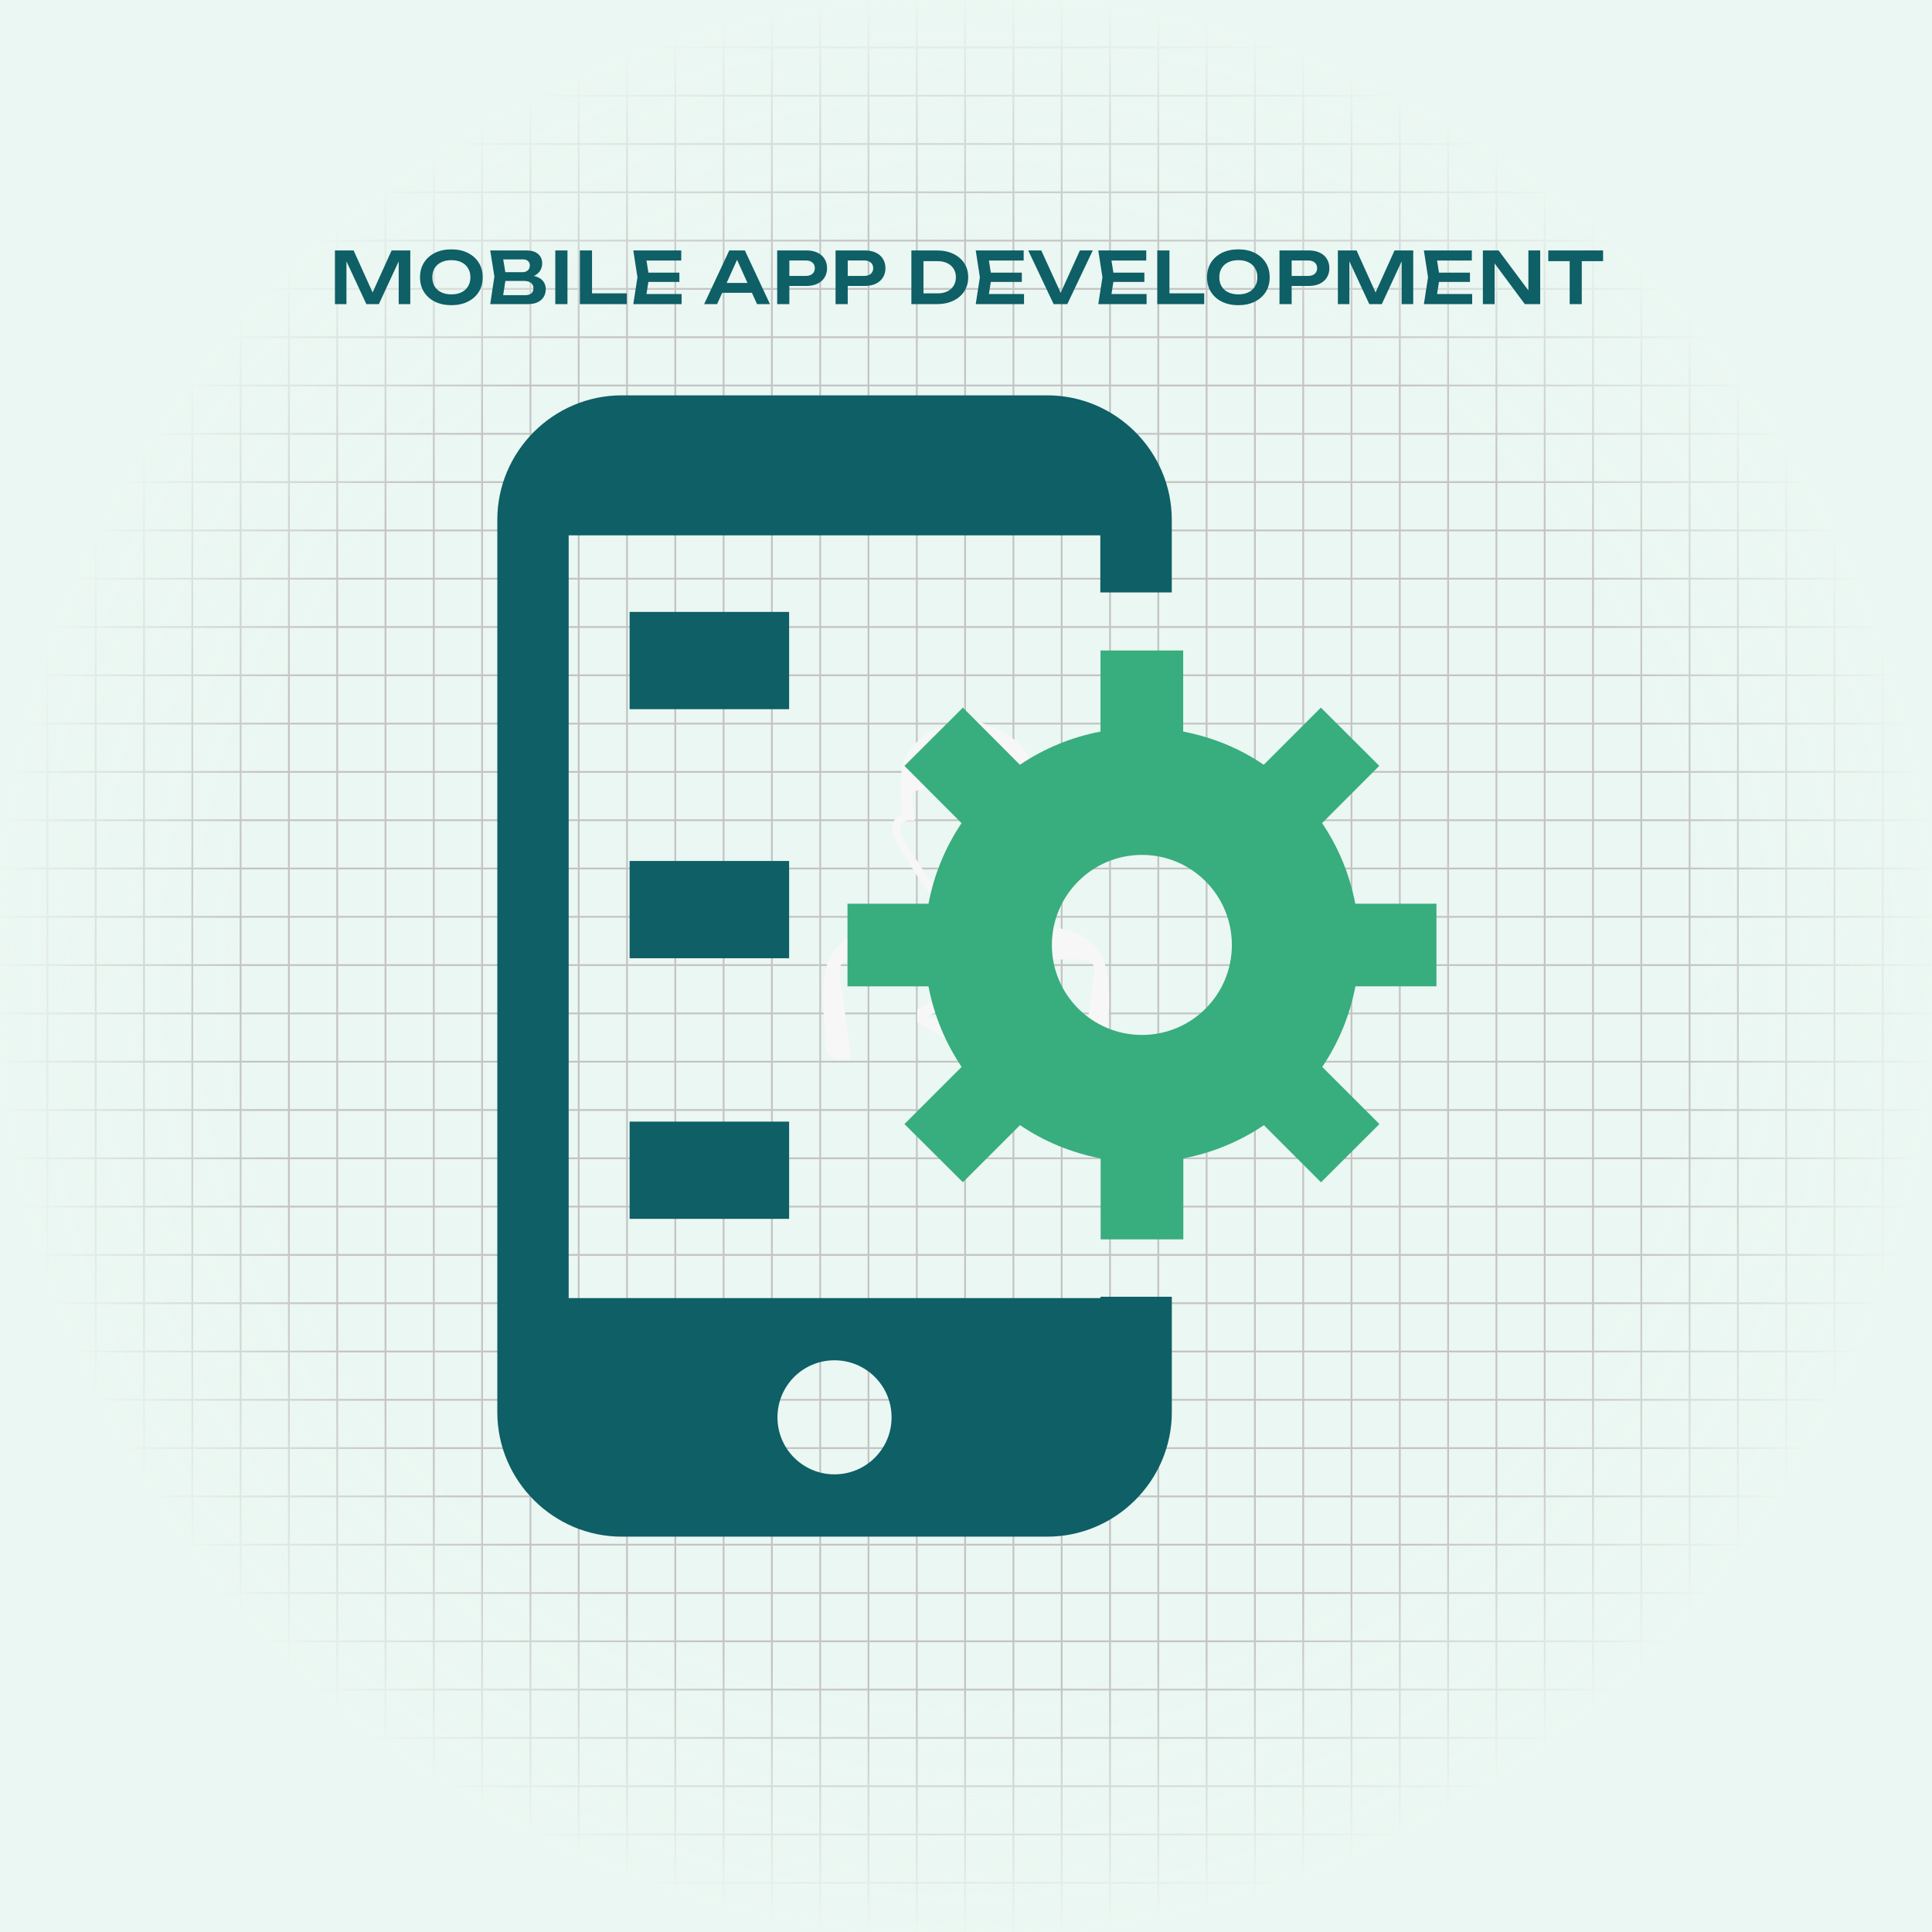
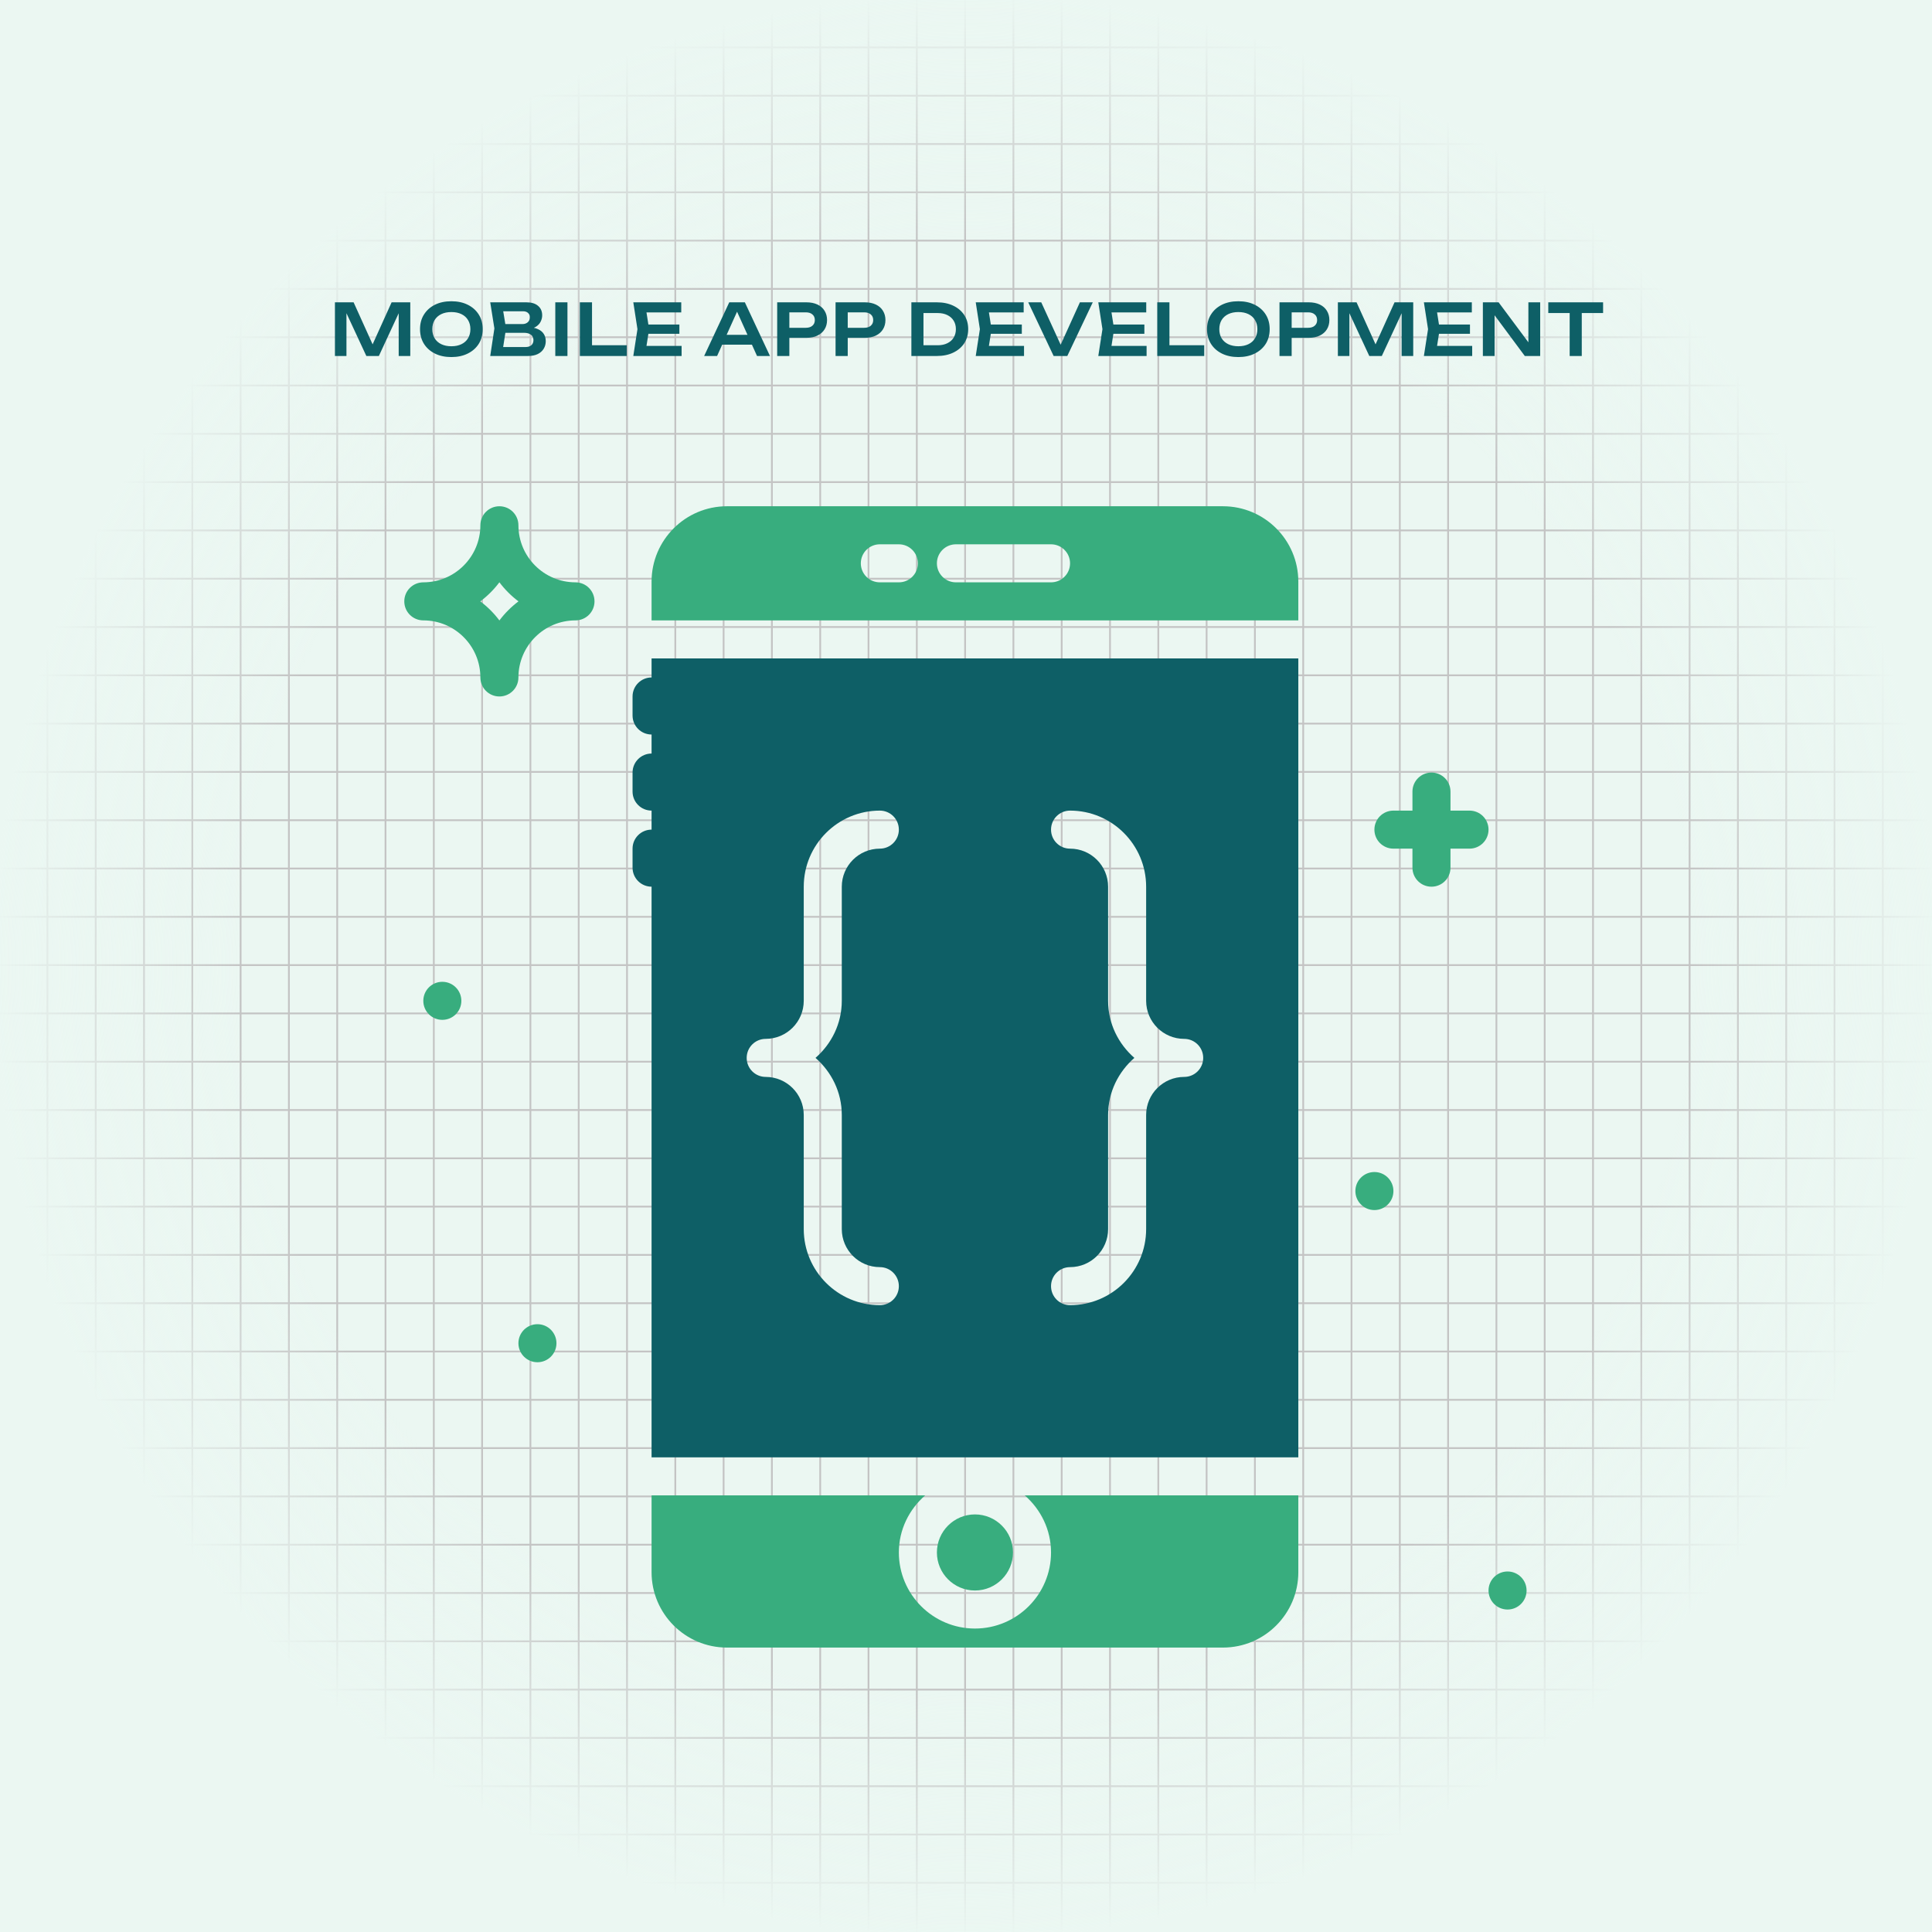
<svg xmlns="http://www.w3.org/2000/svg" width="1080" height="1080" viewBox="0 0 1080 1080" fill="none">
  <g clip-path="url(#clip0_235_302)">
    <rect width="1080" height="1080" fill="#EBF7F2" />
    <line y1="26.5" x2="1080" y2="26.5" stroke="#C4C4C4" />
    <line y1="53.5" x2="1080" y2="53.5" stroke="#C4C4C4" />
    <line y1="80.5" x2="1080" y2="80.5" stroke="#C4C4C4" />
    <line y1="107.5" x2="1080" y2="107.5" stroke="#C4C4C4" />
    <line y1="134.5" x2="1080" y2="134.5" stroke="#C4C4C4" />
    <line y1="161.5" x2="1080" y2="161.5" stroke="#C4C4C4" />
    <line y1="188.5" x2="1080" y2="188.5" stroke="#C4C4C4" />
    <line y1="215.5" x2="1080" y2="215.5" stroke="#C4C4C4" />
    <line y1="242.5" x2="1080" y2="242.5" stroke="#C4C4C4" />
    <line y1="269.5" x2="1080" y2="269.5" stroke="#C4C4C4" />
    <line y1="296.5" x2="1080" y2="296.5" stroke="#C4C4C4" />
    <line y1="323.5" x2="1080" y2="323.5" stroke="#C4C4C4" />
    <line y1="350.5" x2="1080" y2="350.5" stroke="#C4C4C4" />
    <line y1="377.5" x2="1080" y2="377.5" stroke="#C4C4C4" />
    <line y1="404.5" x2="1080" y2="404.5" stroke="#C4C4C4" />
    <line y1="431.5" x2="1080" y2="431.5" stroke="#C4C4C4" />
    <line y1="458.5" x2="1080" y2="458.5" stroke="#C4C4C4" />
    <line y1="485.5" x2="1080" y2="485.5" stroke="#C4C4C4" />
    <line y1="512.5" x2="1080" y2="512.5" stroke="#C4C4C4" />
    <line y1="539.5" x2="1080" y2="539.5" stroke="#C4C4C4" />
    <line y1="566.5" x2="1080" y2="566.5" stroke="#C4C4C4" />
    <line y1="593.5" x2="1080" y2="593.5" stroke="#C4C4C4" />
    <line y1="620.5" x2="1080" y2="620.5" stroke="#C4C4C4" />
    <line y1="647.5" x2="1080" y2="647.5" stroke="#C4C4C4" />
    <line y1="674.5" x2="1080" y2="674.5" stroke="#C4C4C4" />
    <line y1="701.5" x2="1080" y2="701.5" stroke="#C4C4C4" />
    <line y1="728.5" x2="1080" y2="728.5" stroke="#C4C4C4" />
    <line y1="755.5" x2="1080" y2="755.5" stroke="#C4C4C4" />
    <line y1="782.5" x2="1080" y2="782.5" stroke="#C4C4C4" />
    <line y1="809.5" x2="1080" y2="809.5" stroke="#C4C4C4" />
    <line y1="836.5" x2="1080" y2="836.5" stroke="#C4C4C4" />
    <line y1="863.5" x2="1080" y2="863.5" stroke="#C4C4C4" />
    <line y1="890.5" x2="1080" y2="890.5" stroke="#C4C4C4" />
    <line y1="917.5" x2="1080" y2="917.5" stroke="#C4C4C4" />
    <line y1="944.5" x2="1080" y2="944.5" stroke="#C4C4C4" />
    <line y1="971.5" x2="1080" y2="971.5" stroke="#C4C4C4" />
    <line y1="998.5" x2="1080" y2="998.5" stroke="#C4C4C4" />
    <line y1="1025.5" x2="1080" y2="1025.5" stroke="#C4C4C4" />
    <line y1="1052.5" x2="1080" y2="1052.5" stroke="#C4C4C4" />
    <line x1="26.5" y1="1080" x2="26.5" stroke="#C4C4C4" />
    <line x1="53.5" y1="1080" x2="53.5" stroke="#C4C4C4" />
    <line x1="80.5" y1="1080" x2="80.5" stroke="#C4C4C4" />
    <line x1="107.5" y1="1080" x2="107.5" stroke="#C4C4C4" />
    <line x1="134.5" y1="1080" x2="134.5" stroke="#C4C4C4" />
    <line x1="161.5" y1="1080" x2="161.5" stroke="#C4C4C4" />
    <line x1="188.5" y1="1080" x2="188.5" stroke="#C4C4C4" />
    <line x1="215.5" y1="1080" x2="215.5" stroke="#C4C4C4" />
    <line x1="242.5" y1="1080" x2="242.5" stroke="#C4C4C4" />
    <line x1="269.5" y1="1080" x2="269.5" stroke="#C4C4C4" />
    <line x1="296.5" y1="1080" x2="296.5" stroke="#C4C4C4" />
    <line x1="323.5" y1="1080" x2="323.5" stroke="#C4C4C4" />
    <line x1="350.5" y1="1080" x2="350.5" stroke="#C4C4C4" />
    <line x1="377.5" y1="1080" x2="377.5" stroke="#C4C4C4" />
    <line x1="404.5" y1="1080" x2="404.5" stroke="#C4C4C4" />
    <line x1="431.5" y1="1080" x2="431.5" stroke="#C4C4C4" />
    <line x1="458.5" y1="1080" x2="458.5" stroke="#C4C4C4" />
    <line x1="485.5" y1="1080" x2="485.5" stroke="#C4C4C4" />
    <line x1="512.5" y1="1080" x2="512.5" stroke="#C4C4C4" />
    <line x1="539.5" y1="1080" x2="539.5" stroke="#C4C4C4" />
    <line x1="566.5" y1="1080" x2="566.5" stroke="#C4C4C4" />
    <line x1="593.5" y1="1080" x2="593.5" stroke="#C4C4C4" />
    <line x1="620.5" y1="1080" x2="620.5" stroke="#C4C4C4" />
    <line x1="647.5" y1="1080" x2="647.5" stroke="#C4C4C4" />
    <line x1="674.5" y1="1080" x2="674.5" stroke="#C4C4C4" />
    <line x1="701.5" y1="1080" x2="701.5" stroke="#C4C4C4" />
    <line x1="728.5" y1="1080" x2="728.5" stroke="#C4C4C4" />
    <line x1="755.5" y1="1080" x2="755.5" stroke="#C4C4C4" />
    <line x1="782.5" y1="1080" x2="782.5" stroke="#C4C4C4" />
    <line x1="809.5" y1="1080" x2="809.5" stroke="#C4C4C4" />
    <line x1="836.5" y1="1080" x2="836.5" stroke="#C4C4C4" />
    <line x1="863.5" y1="1080" x2="863.5" stroke="#C4C4C4" />
    <line x1="890.5" y1="1080" x2="890.5" stroke="#C4C4C4" />
    <line x1="917.5" y1="1080" x2="917.5" stroke="#C4C4C4" />
    <line x1="944.5" y1="1080" x2="944.5" stroke="#C4C4C4" />
    <line x1="971.5" y1="1080" x2="971.5" stroke="#C4C4C4" />
    <line x1="998.5" y1="1080" x2="998.5" stroke="#C4C4C4" />
    <line x1="1025.5" y1="1080" x2="1025.5" stroke="#C4C4C4" />
    <line x1="1052.5" y1="1080" x2="1052.5" stroke="#C4C4C4" />
    <rect width="1080" height="1080" fill="url(#paint0_radial_235_302)" />
-     <path d="M229.351 140V170H222.871V142.28L224.591 142.4L211.791 170H204.791L191.991 142.48L193.671 142.32V170H187.231V140H197.671L209.751 166.72H206.831L218.911 140H229.351ZM252.313 170.6C248.82 170.6 245.753 169.947 243.113 168.64C240.5 167.333 238.46 165.52 236.993 163.2C235.526 160.853 234.793 158.12 234.793 155C234.793 151.88 235.526 149.16 236.993 146.84C238.46 144.493 240.5 142.667 243.113 141.36C245.753 140.053 248.82 139.4 252.313 139.4C255.806 139.4 258.86 140.053 261.473 141.36C264.113 142.667 266.166 144.493 267.633 146.84C269.1 149.16 269.833 151.88 269.833 155C269.833 158.12 269.1 160.853 267.633 163.2C266.166 165.52 264.113 167.333 261.473 168.64C258.86 169.947 255.806 170.6 252.313 170.6ZM252.313 164.56C254.5 164.56 256.38 164.173 257.953 163.4C259.553 162.627 260.78 161.52 261.633 160.08C262.513 158.64 262.953 156.947 262.953 155C262.953 153.053 262.513 151.36 261.633 149.92C260.78 148.48 259.553 147.373 257.953 146.6C256.38 145.827 254.5 145.44 252.313 145.44C250.153 145.44 248.273 145.827 246.673 146.6C245.073 147.373 243.833 148.48 242.953 149.92C242.1 151.36 241.673 153.053 241.673 155C241.673 156.947 242.1 158.64 242.953 160.08C243.833 161.52 245.073 162.627 246.673 163.4C248.273 164.173 250.153 164.56 252.313 164.56ZM294.243 155.2L294.883 153.84C297.203 153.893 299.123 154.267 300.643 154.96C302.163 155.627 303.283 156.547 304.003 157.72C304.723 158.867 305.083 160.187 305.083 161.68C305.083 163.28 304.696 164.707 303.923 165.96C303.176 167.213 302.069 168.2 300.603 168.92C299.136 169.64 297.296 170 295.083 170H274.043L276.363 154.6L274.043 140H294.323C297.096 140 299.243 140.653 300.763 141.96C302.309 143.24 303.083 145.013 303.083 147.28C303.083 148.507 302.789 149.693 302.203 150.84C301.643 151.987 300.709 152.96 299.403 153.76C298.123 154.533 296.403 155.013 294.243 155.2ZM280.763 168.28L278.163 165H293.683C295.123 165 296.229 164.667 297.003 164C297.803 163.307 298.203 162.347 298.203 161.12C298.203 159.867 297.749 158.88 296.843 158.16C295.936 157.413 294.603 157.04 292.843 157.04H280.203V152.16H292.043C293.243 152.16 294.229 151.827 295.003 151.16C295.803 150.467 296.203 149.507 296.203 148.28C296.203 147.347 295.869 146.573 295.203 145.96C294.536 145.32 293.576 145 292.323 145H278.163L280.763 141.72L282.883 154.6L280.763 168.28ZM310.412 140H317.212V170H310.412V140ZM330.942 140V167L327.862 164H350.382V170H324.142V140H330.942ZM379.781 152.4V157.6H358.301V152.4H379.781ZM362.861 155L360.861 167.72L357.901 164.36H381.021V170H354.021L356.341 155L354.021 140H380.821V145.64H357.901L360.861 142.28L362.861 155ZM401.462 163.68V158.16H422.262V163.68H401.462ZM416.382 140L430.422 170H423.182L410.902 142.76H413.142L400.862 170H393.622L407.662 140H416.382ZM450.811 140C453.184 140 455.238 140.413 456.971 141.24C458.704 142.067 460.024 143.227 460.931 144.72C461.864 146.213 462.331 147.947 462.331 149.92C462.331 151.893 461.864 153.627 460.931 155.12C460.024 156.587 458.704 157.747 456.971 158.6C455.238 159.427 453.184 159.84 450.811 159.84H437.571V154.24H450.451C452.024 154.24 453.251 153.853 454.131 153.08C455.038 152.307 455.491 151.253 455.491 149.92C455.491 148.56 455.038 147.507 454.131 146.76C453.251 145.987 452.024 145.6 450.451 145.6H438.171L441.251 142.36V170H434.451V140H450.811ZM483.447 140C485.82 140 487.874 140.413 489.607 141.24C491.34 142.067 492.66 143.227 493.567 144.72C494.5 146.213 494.967 147.947 494.967 149.92C494.967 151.893 494.5 153.627 493.567 155.12C492.66 156.587 491.34 157.747 489.607 158.6C487.874 159.427 485.82 159.84 483.447 159.84H470.207V154.24H483.087C484.66 154.24 485.887 153.853 486.767 153.08C487.674 152.307 488.127 151.253 488.127 149.92C488.127 148.56 487.674 147.507 486.767 146.76C485.887 145.987 484.66 145.6 483.087 145.6H470.807L473.887 142.36V170H467.087V140H483.447ZM523.708 140C527.202 140 530.255 140.627 532.868 141.88C535.508 143.133 537.562 144.88 539.028 147.12C540.495 149.36 541.228 151.987 541.228 155C541.228 157.987 540.495 160.613 539.028 162.88C537.562 165.12 535.508 166.867 532.868 168.12C530.255 169.373 527.202 170 523.708 170H509.468V140H523.708ZM516.228 167.32L512.788 164H524.228C526.255 164 528.028 163.627 529.548 162.88C531.095 162.133 532.282 161.08 533.108 159.72C533.935 158.36 534.348 156.787 534.348 155C534.348 153.187 533.935 151.613 533.108 150.28C532.282 148.92 531.095 147.867 529.548 147.12C528.028 146.373 526.255 146 524.228 146H512.788L516.228 142.68V167.32ZM571.201 152.4V157.6H549.721V152.4H571.201ZM554.281 155L552.281 167.72L549.321 164.36H572.441V170H545.441L547.761 155L545.441 140H572.241V145.64H549.321L552.281 142.28L554.281 155ZM594.429 167H591.429L603.669 140H610.869L596.629 170H588.989L574.789 140H582.069L594.429 167ZM639.715 152.4V157.6H618.235V152.4H639.715ZM622.795 155L620.795 167.72L617.835 164.36H640.955V170H613.955L616.275 155L613.955 140H640.755V145.64H617.835L620.795 142.28L622.795 155ZM653.726 140V167L650.646 164H673.166V170H646.926V140H653.726ZM692.243 170.6C688.749 170.6 685.683 169.947 683.043 168.64C680.429 167.333 678.389 165.52 676.923 163.2C675.456 160.853 674.723 158.12 674.723 155C674.723 151.88 675.456 149.16 676.923 146.84C678.389 144.493 680.429 142.667 683.043 141.36C685.683 140.053 688.749 139.4 692.243 139.4C695.736 139.4 698.789 140.053 701.403 141.36C704.043 142.667 706.096 144.493 707.563 146.84C709.029 149.16 709.763 151.88 709.763 155C709.763 158.12 709.029 160.853 707.563 163.2C706.096 165.52 704.043 167.333 701.403 168.64C698.789 169.947 695.736 170.6 692.243 170.6ZM692.243 164.56C694.429 164.56 696.309 164.173 697.883 163.4C699.483 162.627 700.709 161.52 701.563 160.08C702.443 158.64 702.883 156.947 702.883 155C702.883 153.053 702.443 151.36 701.563 149.92C700.709 148.48 699.483 147.373 697.883 146.6C696.309 145.827 694.429 145.44 692.243 145.44C690.083 145.44 688.203 145.827 686.603 146.6C685.003 147.373 683.763 148.48 682.883 149.92C682.029 151.36 681.603 153.053 681.603 155C681.603 156.947 682.029 158.64 682.883 160.08C683.763 161.52 685.003 162.627 686.603 163.4C688.203 164.173 690.083 164.56 692.243 164.56ZM731.605 140C733.978 140 736.031 140.413 737.765 141.24C739.498 142.067 740.818 143.227 741.725 144.72C742.658 146.213 743.125 147.947 743.125 149.92C743.125 151.893 742.658 153.627 741.725 155.12C740.818 156.587 739.498 157.747 737.765 158.6C736.031 159.427 733.978 159.84 731.605 159.84H718.365V154.24H731.245C732.818 154.24 734.045 153.853 734.925 153.08C735.831 152.307 736.285 151.253 736.285 149.92C736.285 148.56 735.831 147.507 734.925 146.76C734.045 145.987 732.818 145.6 731.245 145.6H718.965L722.045 142.36V170H715.245V140H731.605ZM790.001 140V170H783.521V142.28L785.241 142.4L772.441 170H765.441L752.641 142.48L754.321 142.32V170H747.881V140H758.321L770.401 166.72H767.481L779.561 140H790.001ZM821.723 152.4V157.6H800.243V152.4H821.723ZM804.803 155L802.803 167.72L799.843 164.36H822.963V170H795.963L798.283 155L795.963 140H822.763V145.64H799.843L802.803 142.28L804.803 155ZM856.734 165.52L854.374 165.88V140H860.974V170H852.374L833.174 144.12L835.494 143.76V170H828.934V140H837.734L856.734 165.52ZM877.458 143.04H884.218V170H877.458V143.04ZM865.498 140H896.138V146H865.498V140Z" fill="#0E5F66" />
-     <path fill-rule="evenodd" clip-rule="evenodd" d="M508.674 458.631C506.93 458.693 505.622 459.052 504.719 459.659C504.205 460.001 503.831 460.438 503.582 460.967C503.317 461.543 503.193 462.26 503.208 463.069C503.27 465.452 504.532 468.566 506.946 472.148L506.977 472.195L514.81 484.653C517.955 489.652 521.241 494.744 525.337 498.481C529.277 502.079 534.042 504.508 540.364 504.524C547.201 504.539 552.2 502.016 556.264 498.217C560.484 494.261 563.817 488.842 567.103 483.438L575.932 468.909C577.583 465.156 578.175 462.649 577.801 461.169C577.583 460.297 576.617 459.861 574.967 459.783C574.624 459.768 574.25 459.768 573.892 459.768C573.503 459.783 573.082 459.799 572.662 459.846C572.428 459.861 572.195 459.846 571.977 459.799C571.198 459.846 570.388 459.783 569.563 459.674L572.584 446.298C550.16 449.833 533.388 433.185 509.686 442.965L511.399 458.725C510.403 458.787 509.499 458.756 508.674 458.631ZM566.012 564.167V571.688L550.549 580.456V571.688L560.5 567.904L550.549 564.167V555.399L566.012 564.167ZM539.228 582.932H532.64L540.769 551.257H547.356L539.228 582.932ZM528.233 564.167L518.282 567.904L528.233 571.688V580.456L512.77 571.688V564.167L528.233 555.399V564.167ZM577.941 455.812C578.268 442.155 580.775 428.358 571.058 417.161C564.128 409.173 546.095 401.651 534.4 401.012C529.464 400.748 531.348 404.765 526.474 406.447C516.414 409.92 507.615 417.301 504.734 427.548C504.267 429.23 503.94 430.927 503.769 432.625C503.442 439.757 503.629 448.26 504.143 455.018C503.442 455.283 502.803 455.61 502.243 455.984C501.028 456.794 500.14 457.852 499.549 459.114C498.988 460.313 498.739 461.683 498.786 463.194C498.879 466.402 500.358 470.295 503.224 474.577L511.057 487.036C513.798 491.396 516.663 495.834 520.151 499.587C519.98 500.085 520.167 499.54 520.058 499.867C519.092 502.795 517.473 507.685 516.024 510.426C506.51 516.655 484.723 518.259 476.268 522.977C453.189 535.84 461.52 562.36 461.24 584.271C461.692 589.161 464.464 591.964 469.914 592.384H475.816L469.353 543.33C468.855 539.515 471.565 536.385 474.897 536.385H505.217H541.003C539.773 528.443 519.232 520.781 518.5 514.801C518.703 514.661 518.89 514.474 519.045 514.256C520.79 511.827 522.596 506.766 523.842 503.075C528.249 506.641 533.544 508.977 540.349 508.993C546.453 509.008 551.327 507.311 555.423 504.555C555.828 505.131 556.233 505.738 556.669 506.377C558.615 509.242 560.889 512.559 563.007 514.926C562.555 521.731 544.74 521.809 542.716 536.385H606.159C609.491 536.385 612.216 539.515 611.702 543.33L605.24 592.384H611.142C616.592 591.964 619.364 589.161 619.831 584.271C618.29 563.575 626.045 534.812 604.804 522.977C596.457 518.321 575.122 516.701 565.421 510.675C563.786 508.65 562.026 506.065 560.469 503.792C559.97 503.044 559.488 502.343 559.036 501.705L559.27 501.502C563.926 497.142 567.43 491.458 570.871 485.79L579.794 471.089C579.841 471.011 579.888 470.918 579.934 470.84C582.021 466.09 582.706 462.602 582.083 460.142C581.507 457.852 580.121 456.482 577.941 455.812Z" fill="#F7F7F7" />
-     <path d="M615.165 725.64H317.891V299.275H615.084V331.171H655.03V290.568C655.056 252.321 623.653 221 585.432 221H347.596C309.321 221 278 252.321 278 290.568V789.404C278 827.707 309.321 859 347.596 859H585.432C623.653 859 655.056 827.707 655.056 789.404V724.9H615.165V725.64ZM466.473 824.175C448.841 824.175 434.605 809.911 434.605 792.307C434.605 774.648 448.842 760.411 466.473 760.411C484.132 760.411 498.397 774.674 498.397 792.307C498.397 809.911 484.133 824.175 466.473 824.175Z" fill="#0E5F66" />
-     <path d="M441.121 342.067H351.95V396.442H441.121V342.067Z" fill="#0E5F66" />
-     <path d="M441.121 481.286H351.95V535.66H441.121V481.286Z" fill="#0E5F66" />
-     <path d="M441.121 626.995H351.95V681.341H441.121V626.995Z" fill="#0E5F66" />
-     <path d="M757.615 505.189C754.466 488.706 748.087 473.456 739.053 460.123L771.031 428.118L738.369 395.564L706.445 427.515C693.166 418.426 677.835 412.128 661.407 408.952V363.641H615.193V408.952C598.739 412.128 583.543 418.453 570.129 427.515L538.261 395.564L505.598 428.145L537.522 460.15C528.514 473.483 522.163 488.733 519.014 505.187H473.757V551.375H519.013C522.162 567.775 528.541 583.025 537.547 596.412L505.597 628.363L538.259 660.888L570.21 628.965C583.571 638.054 598.82 644.378 615.274 647.582V692.811H661.488V647.555C677.915 644.406 693.138 638.027 706.526 628.992L738.45 660.916L771.113 628.363L739.134 596.412C748.169 583.079 754.521 567.803 757.697 551.348H802.981V505.189H757.615ZM638.355 578.535C610.567 578.535 588.006 556.085 588.006 528.268C588.006 500.48 610.565 477.892 638.355 477.892C666.172 477.892 688.622 500.452 688.622 528.268C688.622 556.112 666.116 578.535 638.355 578.535Z" fill="#38AD7E" />
+     <path d="M229.351 169V199H222.871V171.28L224.591 171.4L211.791 199H204.791L191.991 171.48L193.671 171.32V199H187.231V169H197.671L209.751 195.72H206.831L218.911 169H229.351ZM252.313 199.6C248.82 199.6 245.753 198.947 243.113 197.64C240.5 196.333 238.46 194.52 236.993 192.2C235.526 189.853 234.793 187.12 234.793 184C234.793 180.88 235.526 178.16 236.993 175.84C238.46 173.493 240.5 171.667 243.113 170.36C245.753 169.053 248.82 168.4 252.313 168.4C255.806 168.4 258.86 169.053 261.473 170.36C264.113 171.667 266.166 173.493 267.633 175.84C269.1 178.16 269.833 180.88 269.833 184C269.833 187.12 269.1 189.853 267.633 192.2C266.166 194.52 264.113 196.333 261.473 197.64C258.86 198.947 255.806 199.6 252.313 199.6ZM252.313 193.56C254.5 193.56 256.38 193.173 257.953 192.4C259.553 191.627 260.78 190.52 261.633 189.08C262.513 187.64 262.953 185.947 262.953 184C262.953 182.053 262.513 180.36 261.633 178.92C260.78 177.48 259.553 176.373 257.953 175.6C256.38 174.827 254.5 174.44 252.313 174.44C250.153 174.44 248.273 174.827 246.673 175.6C245.073 176.373 243.833 177.48 242.953 178.92C242.1 180.36 241.673 182.053 241.673 184C241.673 185.947 242.1 187.64 242.953 189.08C243.833 190.52 245.073 191.627 246.673 192.4C248.273 193.173 250.153 193.56 252.313 193.56ZM294.243 184.2L294.883 182.84C297.203 182.893 299.123 183.267 300.643 183.96C302.163 184.627 303.283 185.547 304.003 186.72C304.723 187.867 305.083 189.187 305.083 190.68C305.083 192.28 304.696 193.707 303.923 194.96C303.176 196.213 302.069 197.2 300.603 197.92C299.136 198.64 297.296 199 295.083 199H274.043L276.363 183.6L274.043 169H294.323C297.096 169 299.243 169.653 300.763 170.96C302.309 172.24 303.083 174.013 303.083 176.28C303.083 177.507 302.789 178.693 302.203 179.84C301.643 180.987 300.709 181.96 299.403 182.76C298.123 183.533 296.403 184.013 294.243 184.2ZM280.763 197.28L278.163 194H293.683C295.123 194 296.229 193.667 297.003 193C297.803 192.307 298.203 191.347 298.203 190.12C298.203 188.867 297.749 187.88 296.843 187.16C295.936 186.413 294.603 186.04 292.843 186.04H280.203V181.16H292.043C293.243 181.16 294.229 180.827 295.003 180.16C295.803 179.467 296.203 178.507 296.203 177.28C296.203 176.347 295.869 175.573 295.203 174.96C294.536 174.32 293.576 174 292.323 174H278.163L280.763 170.72L282.883 183.6L280.763 197.28ZM310.412 169H317.212V199H310.412V169ZM330.942 169V196L327.862 193H350.382V199H324.142V169H330.942ZM379.781 181.4V186.6H358.301V181.4H379.781ZM362.861 184L360.861 196.72L357.901 193.36H381.021V199H354.021L356.341 184L354.021 169H380.821V174.64H357.901L360.861 171.28L362.861 184ZM401.462 192.68V187.16H422.262V192.68H401.462ZM416.382 169L430.422 199H423.182L410.902 171.76H413.142L400.862 199H393.622L407.662 169H416.382ZM450.811 169C453.184 169 455.238 169.413 456.971 170.24C458.704 171.067 460.024 172.227 460.931 173.72C461.864 175.213 462.331 176.947 462.331 178.92C462.331 180.893 461.864 182.627 460.931 184.12C460.024 185.587 458.704 186.747 456.971 187.6C455.238 188.427 453.184 188.84 450.811 188.84H437.571V183.24H450.451C452.024 183.24 453.251 182.853 454.131 182.08C455.038 181.307 455.491 180.253 455.491 178.92C455.491 177.56 455.038 176.507 454.131 175.76C453.251 174.987 452.024 174.6 450.451 174.6H438.171L441.251 171.36V199H434.451V169H450.811ZM483.447 169C485.82 169 487.874 169.413 489.607 170.24C491.34 171.067 492.66 172.227 493.567 173.72C494.5 175.213 494.967 176.947 494.967 178.92C494.967 180.893 494.5 182.627 493.567 184.12C492.66 185.587 491.34 186.747 489.607 187.6C487.874 188.427 485.82 188.84 483.447 188.84H470.207V183.24H483.087C484.66 183.24 485.887 182.853 486.767 182.08C487.674 181.307 488.127 180.253 488.127 178.92C488.127 177.56 487.674 176.507 486.767 175.76C485.887 174.987 484.66 174.6 483.087 174.6H470.807L473.887 171.36V199H467.087V169H483.447ZM523.708 169C527.202 169 530.255 169.627 532.868 170.88C535.508 172.133 537.562 173.88 539.028 176.12C540.495 178.36 541.228 180.987 541.228 184C541.228 186.987 540.495 189.613 539.028 191.88C537.562 194.12 535.508 195.867 532.868 197.12C530.255 198.373 527.202 199 523.708 199H509.468V169H523.708ZM516.228 196.32L512.788 193H524.228C526.255 193 528.028 192.627 529.548 191.88C531.095 191.133 532.282 190.08 533.108 188.72C533.935 187.36 534.348 185.787 534.348 184C534.348 182.187 533.935 180.613 533.108 179.28C532.282 177.92 531.095 176.867 529.548 176.12C528.028 175.373 526.255 175 524.228 175H512.788L516.228 171.68V196.32ZM571.201 181.4V186.6H549.721V181.4H571.201ZM554.281 184L552.281 196.72L549.321 193.36H572.441V199H545.441L547.761 184L545.441 169H572.241V174.64H549.321L552.281 171.28L554.281 184ZM594.429 196H591.429L603.669 169H610.869L596.629 199H588.989L574.789 169H582.069L594.429 196ZM639.715 181.4V186.6H618.235V181.4H639.715ZM622.795 184L620.795 196.72L617.835 193.36H640.955V199H613.955L616.275 184L613.955 169H640.755V174.64H617.835L620.795 171.28L622.795 184ZM653.726 169V196L650.646 193H673.166V199H646.926V169H653.726ZM692.243 199.6C688.749 199.6 685.683 198.947 683.043 197.64C680.429 196.333 678.389 194.52 676.923 192.2C675.456 189.853 674.723 187.12 674.723 184C674.723 180.88 675.456 178.16 676.923 175.84C678.389 173.493 680.429 171.667 683.043 170.36C685.683 169.053 688.749 168.4 692.243 168.4C695.736 168.4 698.789 169.053 701.403 170.36C704.043 171.667 706.096 173.493 707.563 175.84C709.029 178.16 709.763 180.88 709.763 184C709.763 187.12 709.029 189.853 707.563 192.2C706.096 194.52 704.043 196.333 701.403 197.64C698.789 198.947 695.736 199.6 692.243 199.6ZM692.243 193.56C694.429 193.56 696.309 193.173 697.883 192.4C699.483 191.627 700.709 190.52 701.563 189.08C702.443 187.64 702.883 185.947 702.883 184C702.883 182.053 702.443 180.36 701.563 178.92C700.709 177.48 699.483 176.373 697.883 175.6C696.309 174.827 694.429 174.44 692.243 174.44C690.083 174.44 688.203 174.827 686.603 175.6C685.003 176.373 683.763 177.48 682.883 178.92C682.029 180.36 681.603 182.053 681.603 184C681.603 185.947 682.029 187.64 682.883 189.08C683.763 190.52 685.003 191.627 686.603 192.4C688.203 193.173 690.083 193.56 692.243 193.56ZM731.605 169C733.978 169 736.031 169.413 737.765 170.24C739.498 171.067 740.818 172.227 741.725 173.72C742.658 175.213 743.125 176.947 743.125 178.92C743.125 180.893 742.658 182.627 741.725 184.12C740.818 185.587 739.498 186.747 737.765 187.6C736.031 188.427 733.978 188.84 731.605 188.84H718.365V183.24H731.245C732.818 183.24 734.045 182.853 734.925 182.08C735.831 181.307 736.285 180.253 736.285 178.92C736.285 177.56 735.831 176.507 734.925 175.76C734.045 174.987 732.818 174.6 731.245 174.6H718.965L722.045 171.36V199H715.245V169H731.605ZM790.001 169V199H783.521V171.28L785.241 171.4L772.441 199H765.441L752.641 171.48L754.321 171.32V199H747.881V169H758.321L770.401 195.72H767.481L779.561 169H790.001ZM821.723 181.4V186.6H800.243V181.4H821.723ZM804.803 184L802.803 196.72L799.843 193.36H822.963V199H795.963L798.283 184L795.963 169H822.763V174.64H799.843L802.803 171.28L804.803 184ZM856.734 194.52L854.374 194.88V169H860.974V199H852.374L833.174 173.12L835.494 172.76V199H828.934V169H837.734L856.734 194.52ZM877.458 172.04H884.218V199H877.458V172.04ZM865.498 169H896.138V175H865.498V169Z" fill="#0E5F66" />
+     <path d="M321.7 325.533C304.113 325.533 289.8 311.22 289.8 293.633C289.8 287.753 285.036 283 279.167 283C273.297 283 268.533 287.753 268.533 293.633C268.533 311.22 254.22 325.533 236.633 325.533C230.764 325.533 226 330.285 226 336.166C226 342.046 230.764 346.8 236.633 346.8C254.22 346.8 268.533 361.113 268.533 378.7C268.533 384.58 273.297 389.333 279.166 389.333C285.035 389.333 289.799 384.58 289.799 378.7C289.799 361.113 304.111 346.8 321.699 346.8C327.568 346.8 332.332 342.047 332.332 336.167C332.332 330.287 327.569 325.533 321.7 325.533ZM279.167 346.832C276.137 342.791 272.532 339.198 268.502 336.167C272.532 333.137 276.137 329.543 279.167 325.502C282.198 329.543 285.803 333.137 289.832 336.167C285.803 339.198 282.198 342.791 279.167 346.832Z" fill="#38AD7E" />
+     <path d="M821.467 453.134H810.833V442.502C810.833 436.621 806.08 431.869 800.2 431.869C794.319 431.869 789.567 436.621 789.567 442.502V453.134H778.933C773.052 453.134 768.3 457.887 768.3 463.767C768.3 469.648 773.052 474.4 778.933 474.4H789.566V485.033C789.566 490.914 794.318 495.666 800.199 495.666C806.079 495.666 810.831 490.914 810.831 485.033V474.4H821.464C827.345 474.4 832.097 469.648 832.097 463.767C832.097 457.887 827.347 453.134 821.467 453.134Z" fill="#38AD7E" />
+     <path d="M300.433 761.501C306.306 761.501 311.066 756.741 311.066 750.868C311.066 744.996 306.306 740.235 300.433 740.235C294.561 740.235 289.8 744.996 289.8 750.868C289.8 756.741 294.561 761.501 300.433 761.501Z" fill="#38AD7E" />
+     <path d="M247.267 570.101C253.139 570.101 257.9 565.34 257.9 559.468C257.9 553.595 253.139 548.835 247.267 548.835C241.394 548.835 236.634 553.595 236.634 559.468C236.634 565.34 241.394 570.101 247.267 570.101Z" fill="#38AD7E" />
+     <path d="M768.3 676.434C774.172 676.434 778.933 671.674 778.933 665.801C778.933 659.929 774.172 655.168 768.3 655.168C762.428 655.168 757.667 659.929 757.667 665.801C757.667 671.674 762.428 676.434 768.3 676.434Z" fill="#38AD7E" />
+     <path d="M842.733 899.734C848.605 899.734 853.366 894.974 853.366 889.101C853.366 883.229 848.605 878.468 842.733 878.468C836.861 878.468 832.1 883.229 832.1 889.101C832.1 894.974 836.861 899.734 842.733 899.734Z" fill="#38AD7E" />
+     <path d="M566.267 867.834C566.267 856.106 556.729 846.567 545 846.567C533.272 846.567 523.733 856.105 523.733 867.834C523.733 879.562 533.271 889.101 545 889.101C556.728 889.101 566.267 879.562 566.267 867.834Z" fill="#38AD7E" />
+     <path d="M683.648 283.001H406.352C383.129 283.001 364.233 301.897 364.233 325.12V346.801H725.766V325.119C725.767 301.897 706.871 283.001 683.648 283.001ZM502.467 325.534H491.833C485.964 325.534 481.2 320.77 481.2 314.901C481.2 309.032 485.964 304.268 491.833 304.268H502.466C508.335 304.268 513.099 309.032 513.099 314.901C513.1 320.77 508.336 325.534 502.467 325.534ZM587.533 325.534H534.366C528.497 325.534 523.733 320.77 523.733 314.901C523.733 309.032 528.497 304.268 534.366 304.268H587.533C593.402 304.268 598.166 309.032 598.166 314.901C598.167 320.77 593.403 325.534 587.533 325.534Z" fill="#38AD7E" />
+     <path d="M587.533 867.834C587.533 891.292 568.456 910.367 545 910.367C521.543 910.367 502.467 891.291 502.467 867.834C502.467 855.074 508.23 843.738 517.162 835.934H364.233V878.882C364.233 902.105 383.129 921 406.352 921H683.648C706.871 921 725.766 902.104 725.766 878.882V835.934H572.838C581.77 843.74 587.533 855.074 587.533 867.834Z" fill="#38AD7E" />
+     <path d="M364.233 378.701C358.364 378.701 353.6 383.465 353.6 389.334V399.967C353.6 405.836 358.364 410.6 364.233 410.6V421.233C358.364 421.233 353.6 425.996 353.6 431.865V442.498C353.6 448.367 358.364 453.131 364.233 453.131V463.764C358.364 463.764 353.6 468.528 353.6 474.397V485.03C353.6 490.899 358.364 495.663 364.233 495.663V814.663H725.766V368.063H364.233V378.701ZM619.433 559.468V495.668C619.433 483.94 609.895 474.401 598.166 474.401C592.297 474.401 587.533 469.648 587.533 463.768C587.533 457.888 592.297 453.135 598.166 453.135C621.624 453.135 640.699 472.211 640.699 495.668V559.468C640.699 571.196 650.236 580.735 661.966 580.735C667.835 580.735 672.599 585.488 672.599 591.368C672.599 597.248 667.835 602.001 661.966 602.001C650.238 602.001 640.699 611.538 640.699 623.268V687.068C640.699 710.525 621.622 729.601 598.166 729.601C592.297 729.601 587.533 724.848 587.533 718.968C587.533 713.087 592.297 708.335 598.166 708.335C609.894 708.335 619.433 698.797 619.433 687.068V623.268C619.433 610.508 625.196 599.173 634.128 591.368C625.197 583.562 619.433 572.228 619.433 559.468ZM428.033 580.734C439.761 580.734 449.3 571.196 449.3 559.467V495.667C449.3 472.209 468.376 453.134 491.833 453.134C497.702 453.134 502.466 457.886 502.466 463.767C502.466 469.647 497.702 474.4 491.833 474.4C480.105 474.4 470.566 483.937 470.566 495.667V559.467C470.566 572.227 464.803 583.562 455.871 591.367C464.803 599.171 470.566 610.507 470.566 623.267V687.067C470.566 698.795 480.103 708.334 491.833 708.334C497.702 708.334 502.466 713.086 502.466 718.967C502.466 724.847 497.702 729.599 491.833 729.599C468.375 729.599 449.3 710.523 449.3 687.067V623.267C449.3 611.538 439.762 602 428.033 602C422.164 602 417.4 597.247 417.4 591.367C417.4 585.486 422.164 580.734 428.033 580.734Z" fill="#0E5F66" />
  </g>
  <defs>
    <radialGradient id="paint0_radial_235_302" cx="0" cy="0" r="1" gradientUnits="userSpaceOnUse" gradientTransform="translate(540 540) rotate(90) scale(540)">
      <stop offset="0.745" stop-color="#EBF7F2" stop-opacity="0" />
      <stop offset="1" stop-color="#EBF7F2" />
    </radialGradient>
    <clipPath id="clip0_235_302">
      <rect width="1080" height="1080" fill="white" />
    </clipPath>
  </defs>
</svg>
